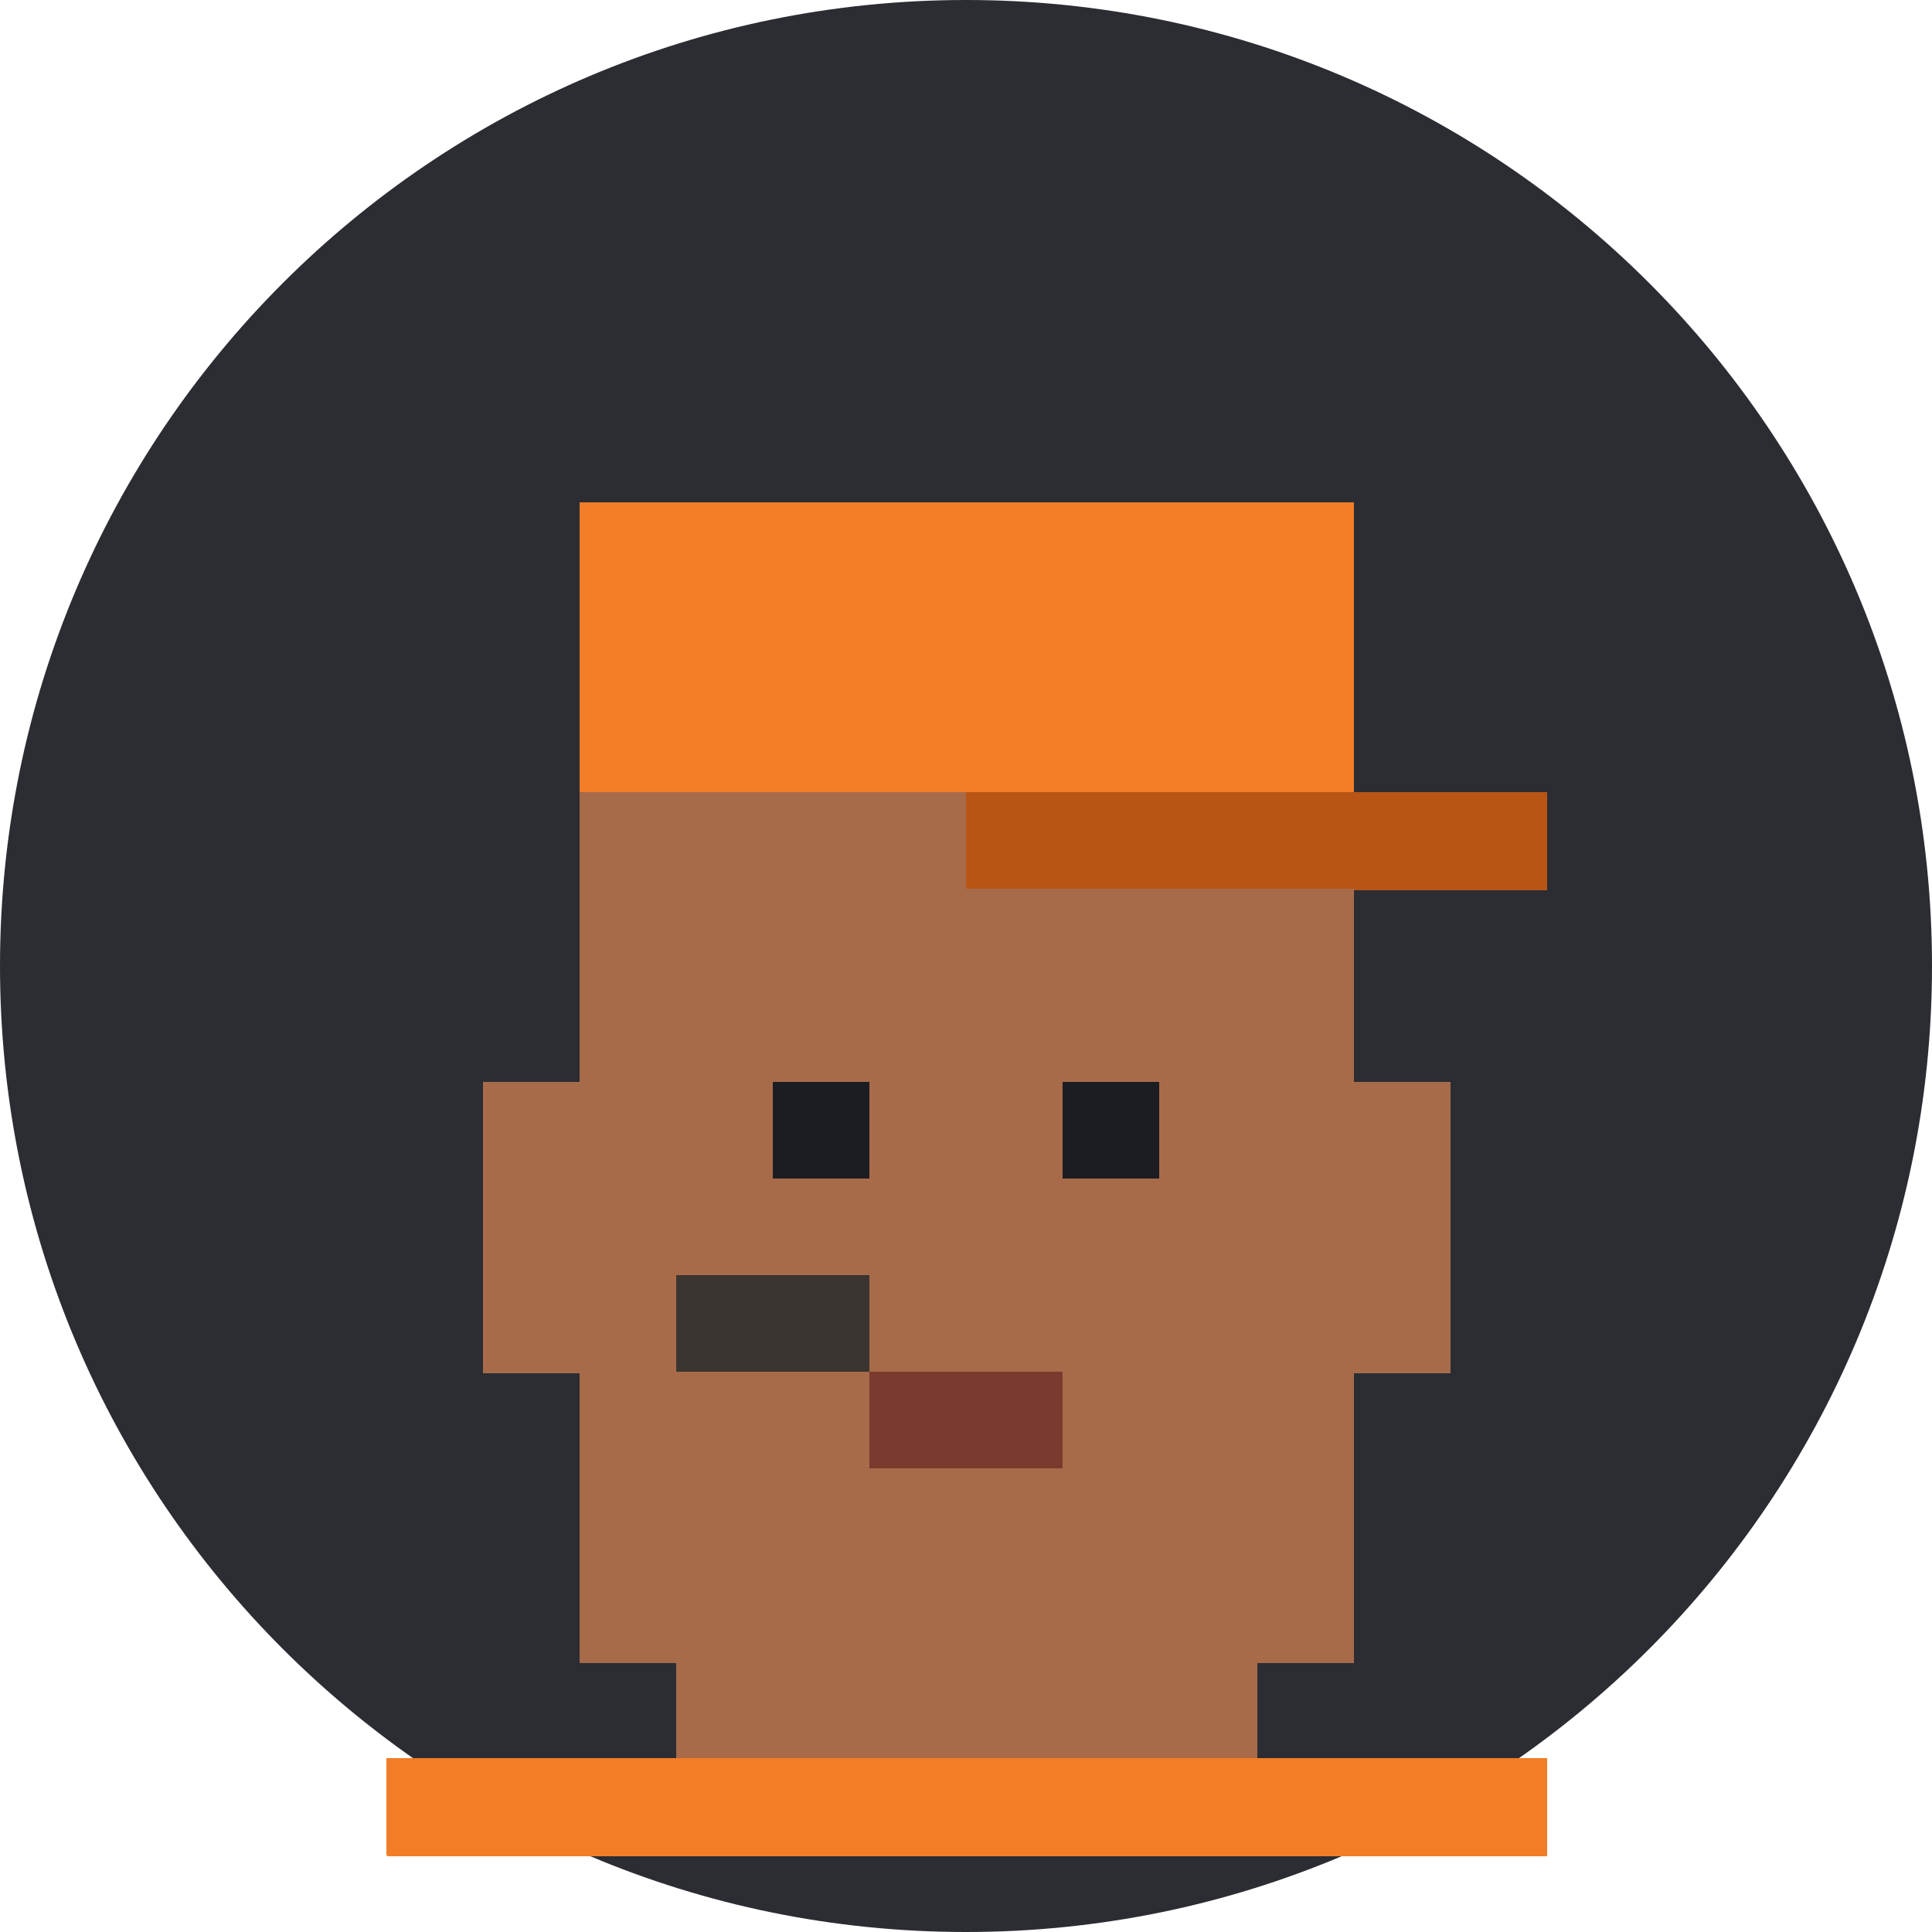
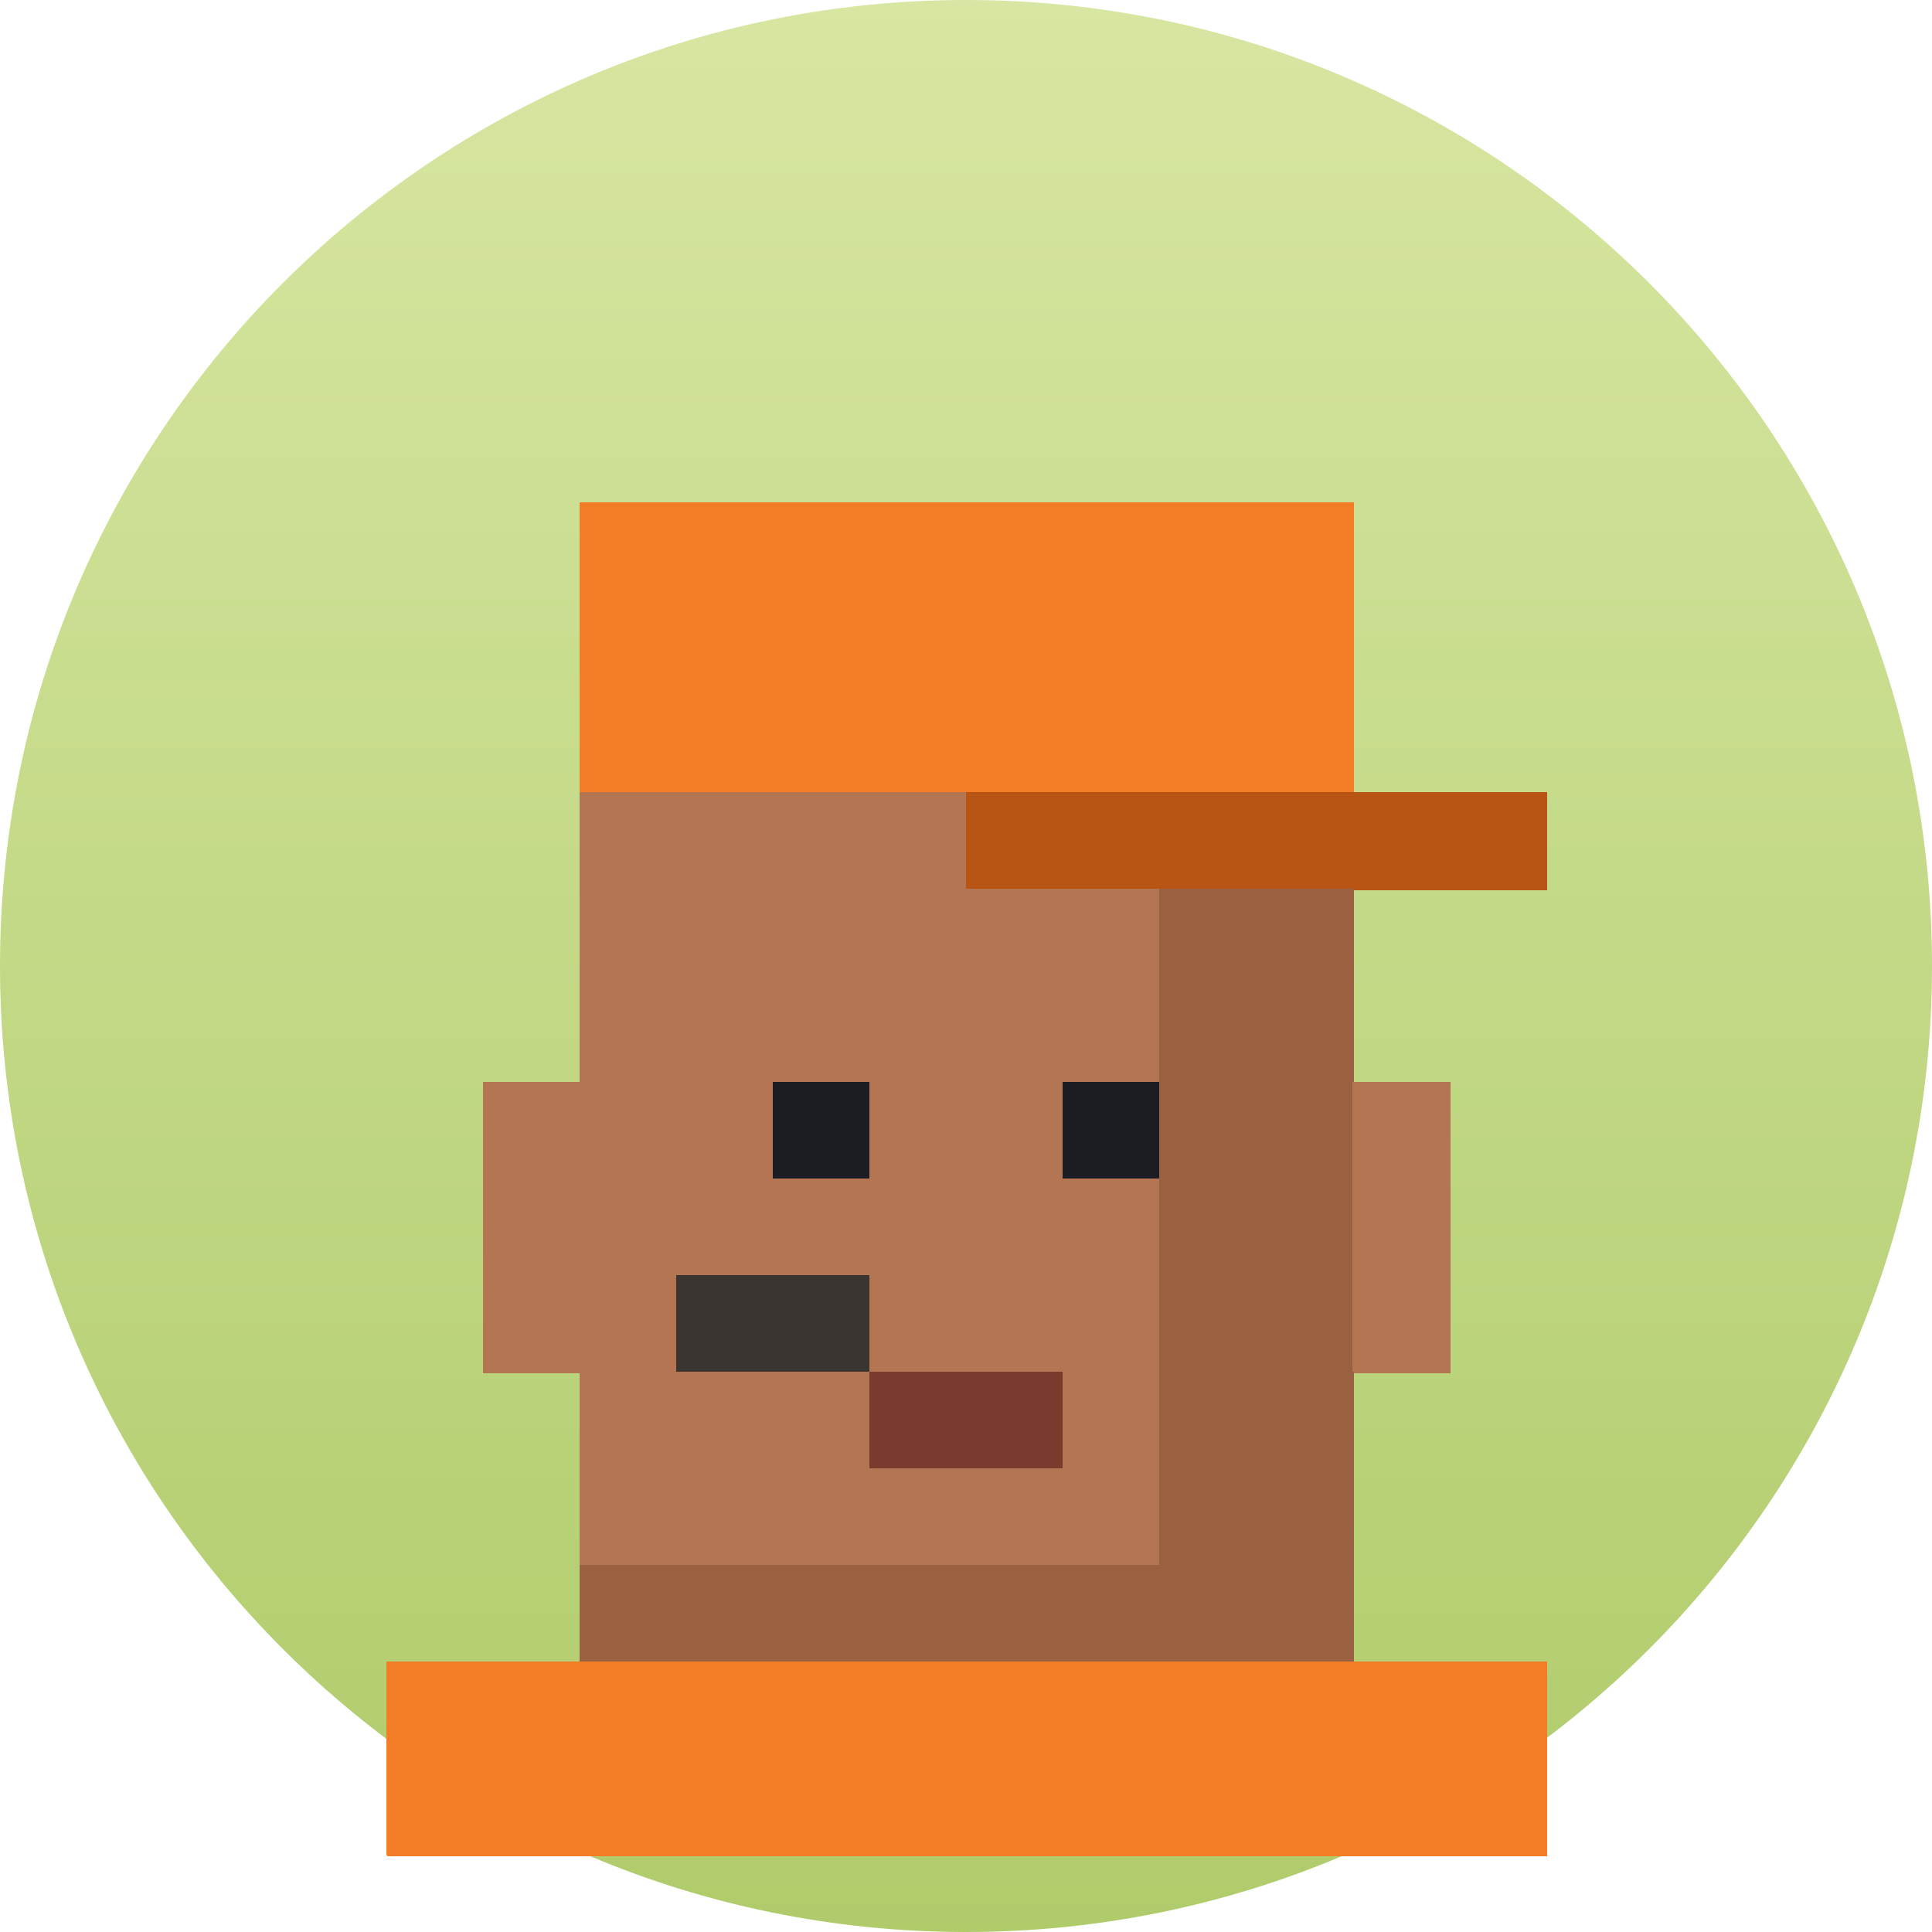
<svg xmlns="http://www.w3.org/2000/svg" viewBox="0 0 20 20" shape-rendering="crispEdges">
-   <circle cx="10" cy="10" r="10" fill="#2B2D33" shape-rendering="geometricPrecision" />
+   <defs>
+     <linearGradient id="bg" x1="0" y1="0" x2="0" y2="1">
+       <stop offset="0" stop-color="#D7E6A2" />
+       <stop offset="1" stop-color="#AFCB6A" />
+     </linearGradient>
+   </defs>
+   <circle cx="10" cy="10" r="10" fill="url(#bg)" shape-rendering="geometricPrecision" />
  <defs>
    <clipPath id="c">
      <circle cx="10" cy="10" r="10" />
    </clipPath>
  </defs>
  <g clip-path="url(#c)" transform="translate(2 3.2)">
    <rect x="4" y="2" width="1.02" height="1.02" fill="#F27D26" />
    <rect x="5" y="2" width="1.02" height="1.02" fill="#F27D26" />
    <rect x="6" y="2" width="1.02" height="1.02" fill="#F27D26" />
    <rect x="7" y="2" width="1.02" height="1.02" fill="#F27D26" />
    <rect x="8" y="2" width="1.02" height="1.02" fill="#F27D26" />
    <rect x="9" y="2" width="1.02" height="1.02" fill="#F27D26" />
    <rect x="10" y="2" width="1.02" height="1.02" fill="#F27D26" />
    <rect x="11" y="2" width="1.02" height="1.02" fill="#F27D26" />
    <rect x="4" y="3" width="1.02" height="1.02" fill="#F27D26" />
    <rect x="5" y="3" width="1.02" height="1.02" fill="#F27D26" />
    <rect x="6" y="3" width="1.02" height="1.02" fill="#F27D26" />
    <rect x="7" y="3" width="1.02" height="1.02" fill="#F27D26" />
    <rect x="8" y="3" width="1.02" height="1.02" fill="#F27D26" />
    <rect x="9" y="3" width="1.02" height="1.02" fill="#F27D26" />
    <rect x="10" y="3" width="1.02" height="1.02" fill="#F27D26" />
    <rect x="11" y="3" width="1.02" height="1.02" fill="#F27D26" />
    <rect x="4" y="4" width="1.02" height="1.02" fill="#F27D26" />
    <rect x="5" y="4" width="1.02" height="1.02" fill="#F27D26" />
    <rect x="6" y="4" width="1.02" height="1.02" fill="#F27D26" />
    <rect x="7" y="4" width="1.02" height="1.02" fill="#F27D26" />
    <rect x="8" y="4" width="1.02" height="1.02" fill="#F27D26" />
    <rect x="9" y="4" width="1.02" height="1.02" fill="#F27D26" />
    <rect x="10" y="4" width="1.02" height="1.02" fill="#F27D26" />
    <rect x="11" y="4" width="1.02" height="1.02" fill="#F27D26" />
-     <rect x="4" y="5" width="1.02" height="1.02" fill="#A86B4A" />
-     <rect x="5" y="5" width="1.02" height="1.02" fill="#A86B4A" />
-     <rect x="6" y="5" width="1.02" height="1.02" fill="#A86B4A" />
-     <rect x="7" y="5" width="1.02" height="1.02" fill="#A86B4A" />
+     <rect x="4" y="5" width="1.02" height="1.02" fill="#B47652" />
+     <rect x="5" y="5" width="1.02" height="1.02" fill="#B47652" />
+     <rect x="6" y="5" width="1.02" height="1.02" fill="#B47652" />
+     <rect x="7" y="5" width="1.02" height="1.02" fill="#B47652" />
    <rect x="8" y="5" width="1.02" height="1.02" fill="#B85514" />
    <rect x="9" y="5" width="1.02" height="1.02" fill="#B85514" />
    <rect x="10" y="5" width="1.02" height="1.02" fill="#B85514" />
    <rect x="11" y="5" width="1.02" height="1.02" fill="#B85514" />
    <rect x="12" y="5" width="1.02" height="1.02" fill="#B85514" />
    <rect x="13" y="5" width="1.02" height="1.02" fill="#B85514" />
-     <rect x="4" y="6" width="1.02" height="1.02" fill="#A86B4A" />
-     <rect x="5" y="6" width="1.02" height="1.02" fill="#A86B4A" />
-     <rect x="6" y="6" width="1.02" height="1.02" fill="#A86B4A" />
-     <rect x="7" y="6" width="1.02" height="1.02" fill="#A86B4A" />
-     <rect x="8" y="6" width="1.02" height="1.02" fill="#A86B4A" />
-     <rect x="9" y="6" width="1.02" height="1.02" fill="#A86B4A" />
-     <rect x="10" y="6" width="1.02" height="1.02" fill="#A86B4A" />
-     <rect x="11" y="6" width="1.02" height="1.02" fill="#A86B4A" />
-     <rect x="4" y="7" width="1.02" height="1.02" fill="#A86B4A" />
-     <rect x="5" y="7" width="1.02" height="1.02" fill="#A86B4A" />
-     <rect x="6" y="7" width="1.02" height="1.02" fill="#A86B4A" />
-     <rect x="7" y="7" width="1.02" height="1.02" fill="#A86B4A" />
-     <rect x="8" y="7" width="1.02" height="1.02" fill="#A86B4A" />
-     <rect x="9" y="7" width="1.02" height="1.02" fill="#A86B4A" />
-     <rect x="10" y="7" width="1.02" height="1.02" fill="#A86B4A" />
-     <rect x="11" y="7" width="1.02" height="1.02" fill="#A86B4A" />
-     <rect x="3" y="8" width="1.02" height="1.02" fill="#A86B4A" />
-     <rect x="4" y="8" width="1.02" height="1.02" fill="#A86B4A" />
-     <rect x="5" y="8" width="1.02" height="1.02" fill="#A86B4A" />
+     <rect x="4" y="6" width="1.02" height="1.02" fill="#B47652" />
+     <rect x="5" y="6" width="1.02" height="1.02" fill="#B47652" />
+     <rect x="6" y="6" width="1.02" height="1.02" fill="#B47652" />
+     <rect x="7" y="6" width="1.02" height="1.02" fill="#B47652" />
+     <rect x="8" y="6" width="1.02" height="1.02" fill="#B47652" />
+     <rect x="9" y="6" width="1.02" height="1.02" fill="#B47652" />
+     <rect x="10" y="6" width="1.02" height="1.02" fill="#9A6141" />
+     <rect x="11" y="6" width="1.02" height="1.02" fill="#9A6141" />
+     <rect x="4" y="7" width="1.02" height="1.02" fill="#B47652" />
+     <rect x="5" y="7" width="1.02" height="1.02" fill="#B47652" />
+     <rect x="6" y="7" width="1.02" height="1.02" fill="#B47652" />
+     <rect x="7" y="7" width="1.02" height="1.02" fill="#B47652" />
+     <rect x="8" y="7" width="1.02" height="1.02" fill="#B47652" />
+     <rect x="9" y="7" width="1.02" height="1.02" fill="#B47652" />
+     <rect x="10" y="7" width="1.02" height="1.02" fill="#9A6141" />
+     <rect x="11" y="7" width="1.02" height="1.02" fill="#9A6141" />
+     <rect x="3" y="8" width="1.02" height="1.02" fill="#B47652" />
+     <rect x="4" y="8" width="1.02" height="1.02" fill="#B47652" />
+     <rect x="5" y="8" width="1.02" height="1.02" fill="#B47652" />
    <rect x="6" y="8" width="1.02" height="1.02" fill="#1B1D22" />
-     <rect x="7" y="8" width="1.02" height="1.02" fill="#A86B4A" />
-     <rect x="8" y="8" width="1.02" height="1.02" fill="#A86B4A" />
+     <rect x="7" y="8" width="1.02" height="1.02" fill="#B47652" />
+     <rect x="8" y="8" width="1.02" height="1.02" fill="#B47652" />
    <rect x="9" y="8" width="1.02" height="1.02" fill="#1B1D22" />
-     <rect x="10" y="8" width="1.02" height="1.02" fill="#A86B4A" />
-     <rect x="11" y="8" width="1.02" height="1.02" fill="#A86B4A" />
-     <rect x="12" y="8" width="1.02" height="1.02" fill="#A86B4A" />
-     <rect x="3" y="9" width="1.02" height="1.02" fill="#A86B4A" />
-     <rect x="4" y="9" width="1.02" height="1.02" fill="#A86B4A" />
-     <rect x="5" y="9" width="1.02" height="1.02" fill="#A86B4A" />
-     <rect x="6" y="9" width="1.02" height="1.02" fill="#A86B4A" />
-     <rect x="7" y="9" width="1.02" height="1.02" fill="#A86B4A" />
-     <rect x="8" y="9" width="1.02" height="1.02" fill="#A86B4A" />
-     <rect x="9" y="9" width="1.02" height="1.02" fill="#A86B4A" />
-     <rect x="10" y="9" width="1.02" height="1.02" fill="#A86B4A" />
-     <rect x="11" y="9" width="1.02" height="1.02" fill="#A86B4A" />
-     <rect x="12" y="9" width="1.02" height="1.02" fill="#A86B4A" />
-     <rect x="3" y="10" width="1.02" height="1.02" fill="#A86B4A" />
-     <rect x="4" y="10" width="1.02" height="1.02" fill="#A86B4A" />
+     <rect x="10" y="8" width="1.02" height="1.02" fill="#9A6141" />
+     <rect x="11" y="8" width="1.02" height="1.02" fill="#9A6141" />
+     <rect x="12" y="8" width="1.02" height="1.02" fill="#B47652" />
+     <rect x="3" y="9" width="1.02" height="1.02" fill="#B47652" />
+     <rect x="4" y="9" width="1.02" height="1.02" fill="#B47652" />
+     <rect x="5" y="9" width="1.02" height="1.02" fill="#B47652" />
+     <rect x="6" y="9" width="1.02" height="1.02" fill="#B47652" />
+     <rect x="7" y="9" width="1.02" height="1.02" fill="#B47652" />
+     <rect x="8" y="9" width="1.02" height="1.02" fill="#B47652" />
+     <rect x="9" y="9" width="1.02" height="1.02" fill="#B47652" />
+     <rect x="10" y="9" width="1.02" height="1.02" fill="#9A6141" />
+     <rect x="11" y="9" width="1.02" height="1.02" fill="#9A6141" />
+     <rect x="12" y="9" width="1.02" height="1.02" fill="#B47652" />
+     <rect x="3" y="10" width="1.02" height="1.02" fill="#B47652" />
+     <rect x="4" y="10" width="1.02" height="1.02" fill="#B47652" />
    <rect x="5" y="10" width="1.02" height="1.02" fill="#3A3530" />
    <rect x="6" y="10" width="1.02" height="1.02" fill="#3A3530" />
-     <rect x="7" y="10" width="1.02" height="1.02" fill="#A86B4A" />
-     <rect x="8" y="10" width="1.02" height="1.02" fill="#A86B4A" />
-     <rect x="9" y="10" width="1.02" height="1.02" fill="#A86B4A" />
-     <rect x="10" y="10" width="1.02" height="1.02" fill="#A86B4A" />
-     <rect x="11" y="10" width="1.02" height="1.02" fill="#A86B4A" />
-     <rect x="12" y="10" width="1.02" height="1.02" fill="#A86B4A" />
-     <rect x="4" y="11" width="1.02" height="1.02" fill="#A86B4A" />
-     <rect x="5" y="11" width="1.02" height="1.02" fill="#A86B4A" />
-     <rect x="6" y="11" width="1.02" height="1.02" fill="#A86B4A" />
+     <rect x="7" y="10" width="1.02" height="1.02" fill="#B47652" />
+     <rect x="8" y="10" width="1.02" height="1.02" fill="#B47652" />
+     <rect x="9" y="10" width="1.02" height="1.02" fill="#B47652" />
+     <rect x="10" y="10" width="1.02" height="1.02" fill="#9A6141" />
+     <rect x="11" y="10" width="1.02" height="1.02" fill="#9A6141" />
+     <rect x="12" y="10" width="1.02" height="1.02" fill="#B47652" />
+     <rect x="4" y="11" width="1.02" height="1.02" fill="#B47652" />
+     <rect x="5" y="11" width="1.02" height="1.02" fill="#B47652" />
+     <rect x="6" y="11" width="1.02" height="1.02" fill="#B47652" />
    <rect x="7" y="11" width="1.02" height="1.02" fill="#7A3B2E" />
    <rect x="8" y="11" width="1.02" height="1.02" fill="#7A3B2E" />
-     <rect x="9" y="11" width="1.02" height="1.02" fill="#A86B4A" />
-     <rect x="10" y="11" width="1.02" height="1.02" fill="#A86B4A" />
-     <rect x="11" y="11" width="1.02" height="1.02" fill="#A86B4A" />
-     <rect x="4" y="12" width="1.02" height="1.02" fill="#A86B4A" />
-     <rect x="5" y="12" width="1.02" height="1.02" fill="#A86B4A" />
-     <rect x="6" y="12" width="1.02" height="1.02" fill="#A86B4A" />
-     <rect x="7" y="12" width="1.02" height="1.02" fill="#A86B4A" />
-     <rect x="8" y="12" width="1.02" height="1.02" fill="#A86B4A" />
-     <rect x="9" y="12" width="1.02" height="1.02" fill="#A86B4A" />
-     <rect x="10" y="12" width="1.02" height="1.02" fill="#A86B4A" />
-     <rect x="11" y="12" width="1.02" height="1.02" fill="#A86B4A" />
-     <rect x="4" y="13" width="1.02" height="1.02" fill="#A86B4A" />
-     <rect x="5" y="13" width="1.02" height="1.02" fill="#A86B4A" />
-     <rect x="6" y="13" width="1.02" height="1.02" fill="#A86B4A" />
-     <rect x="7" y="13" width="1.02" height="1.02" fill="#A86B4A" />
-     <rect x="8" y="13" width="1.02" height="1.02" fill="#A86B4A" />
-     <rect x="9" y="13" width="1.02" height="1.02" fill="#A86B4A" />
-     <rect x="10" y="13" width="1.02" height="1.02" fill="#A86B4A" />
-     <rect x="11" y="13" width="1.02" height="1.02" fill="#A86B4A" />
-     <rect x="5" y="14" width="1.02" height="1.02" fill="#A86B4A" />
-     <rect x="6" y="14" width="1.02" height="1.02" fill="#A86B4A" />
-     <rect x="7" y="14" width="1.02" height="1.02" fill="#A86B4A" />
-     <rect x="8" y="14" width="1.02" height="1.02" fill="#A86B4A" />
-     <rect x="9" y="14" width="1.02" height="1.02" fill="#A86B4A" />
-     <rect x="10" y="14" width="1.02" height="1.02" fill="#A86B4A" />
+     <rect x="9" y="11" width="1.02" height="1.02" fill="#B47652" />
+     <rect x="10" y="11" width="1.02" height="1.02" fill="#9A6141" />
+     <rect x="11" y="11" width="1.02" height="1.02" fill="#9A6141" />
+     <rect x="4" y="12" width="1.02" height="1.02" fill="#B47652" />
+     <rect x="5" y="12" width="1.02" height="1.02" fill="#B47652" />
+     <rect x="6" y="12" width="1.02" height="1.02" fill="#B47652" />
+     <rect x="7" y="12" width="1.02" height="1.02" fill="#B47652" />
+     <rect x="8" y="12" width="1.02" height="1.02" fill="#B47652" />
+     <rect x="9" y="12" width="1.02" height="1.02" fill="#B47652" />
+     <rect x="10" y="12" width="1.02" height="1.02" fill="#9A6141" />
+     <rect x="11" y="12" width="1.02" height="1.02" fill="#9A6141" />
+     <rect x="4" y="13" width="1.02" height="1.02" fill="#9A6141" />
+     <rect x="5" y="13" width="1.02" height="1.02" fill="#9A6141" />
+     <rect x="6" y="13" width="1.02" height="1.02" fill="#9A6141" />
+     <rect x="7" y="13" width="1.02" height="1.02" fill="#9A6141" />
+     <rect x="8" y="13" width="1.02" height="1.02" fill="#9A6141" />
+     <rect x="9" y="13" width="1.02" height="1.02" fill="#9A6141" />
+     <rect x="10" y="13" width="1.02" height="1.02" fill="#9A6141" />
+     <rect x="11" y="13" width="1.02" height="1.02" fill="#9A6141" />
+     <rect x="2" y="14" width="1.02" height="1.02" fill="#F27D26" />
+     <rect x="3" y="14" width="1.02" height="1.02" fill="#F27D26" />
+     <rect x="4" y="14" width="1.02" height="1.02" fill="#F27D26" />
+     <rect x="5" y="14" width="1.02" height="1.02" fill="#F27D26" />
+     <rect x="6" y="14" width="1.02" height="1.02" fill="#F27D26" />
+     <rect x="7" y="14" width="1.02" height="1.02" fill="#F27D26" />
+     <rect x="8" y="14" width="1.02" height="1.02" fill="#F27D26" />
+     <rect x="9" y="14" width="1.02" height="1.02" fill="#F27D26" />
+     <rect x="10" y="14" width="1.02" height="1.02" fill="#F27D26" />
+     <rect x="11" y="14" width="1.02" height="1.02" fill="#F27D26" />
+     <rect x="12" y="14" width="1.02" height="1.02" fill="#F27D26" />
+     <rect x="13" y="14" width="1.02" height="1.02" fill="#F27D26" />
    <rect x="2" y="15" width="1.02" height="1.02" fill="#F27D26" />
    <rect x="3" y="15" width="1.02" height="1.02" fill="#F27D26" />
    <rect x="4" y="15" width="1.02" height="1.02" fill="#F27D26" />
    <rect x="5" y="15" width="1.02" height="1.02" fill="#F27D26" />
    <rect x="6" y="15" width="1.02" height="1.02" fill="#F27D26" />
    <rect x="7" y="15" width="1.02" height="1.02" fill="#F27D26" />
    <rect x="8" y="15" width="1.02" height="1.02" fill="#F27D26" />
    <rect x="9" y="15" width="1.02" height="1.02" fill="#F27D26" />
    <rect x="10" y="15" width="1.02" height="1.02" fill="#F27D26" />
    <rect x="11" y="15" width="1.02" height="1.02" fill="#F27D26" />
    <rect x="12" y="15" width="1.02" height="1.02" fill="#F27D26" />
    <rect x="13" y="15" width="1.02" height="1.02" fill="#F27D26" />
  </g>
</svg>
